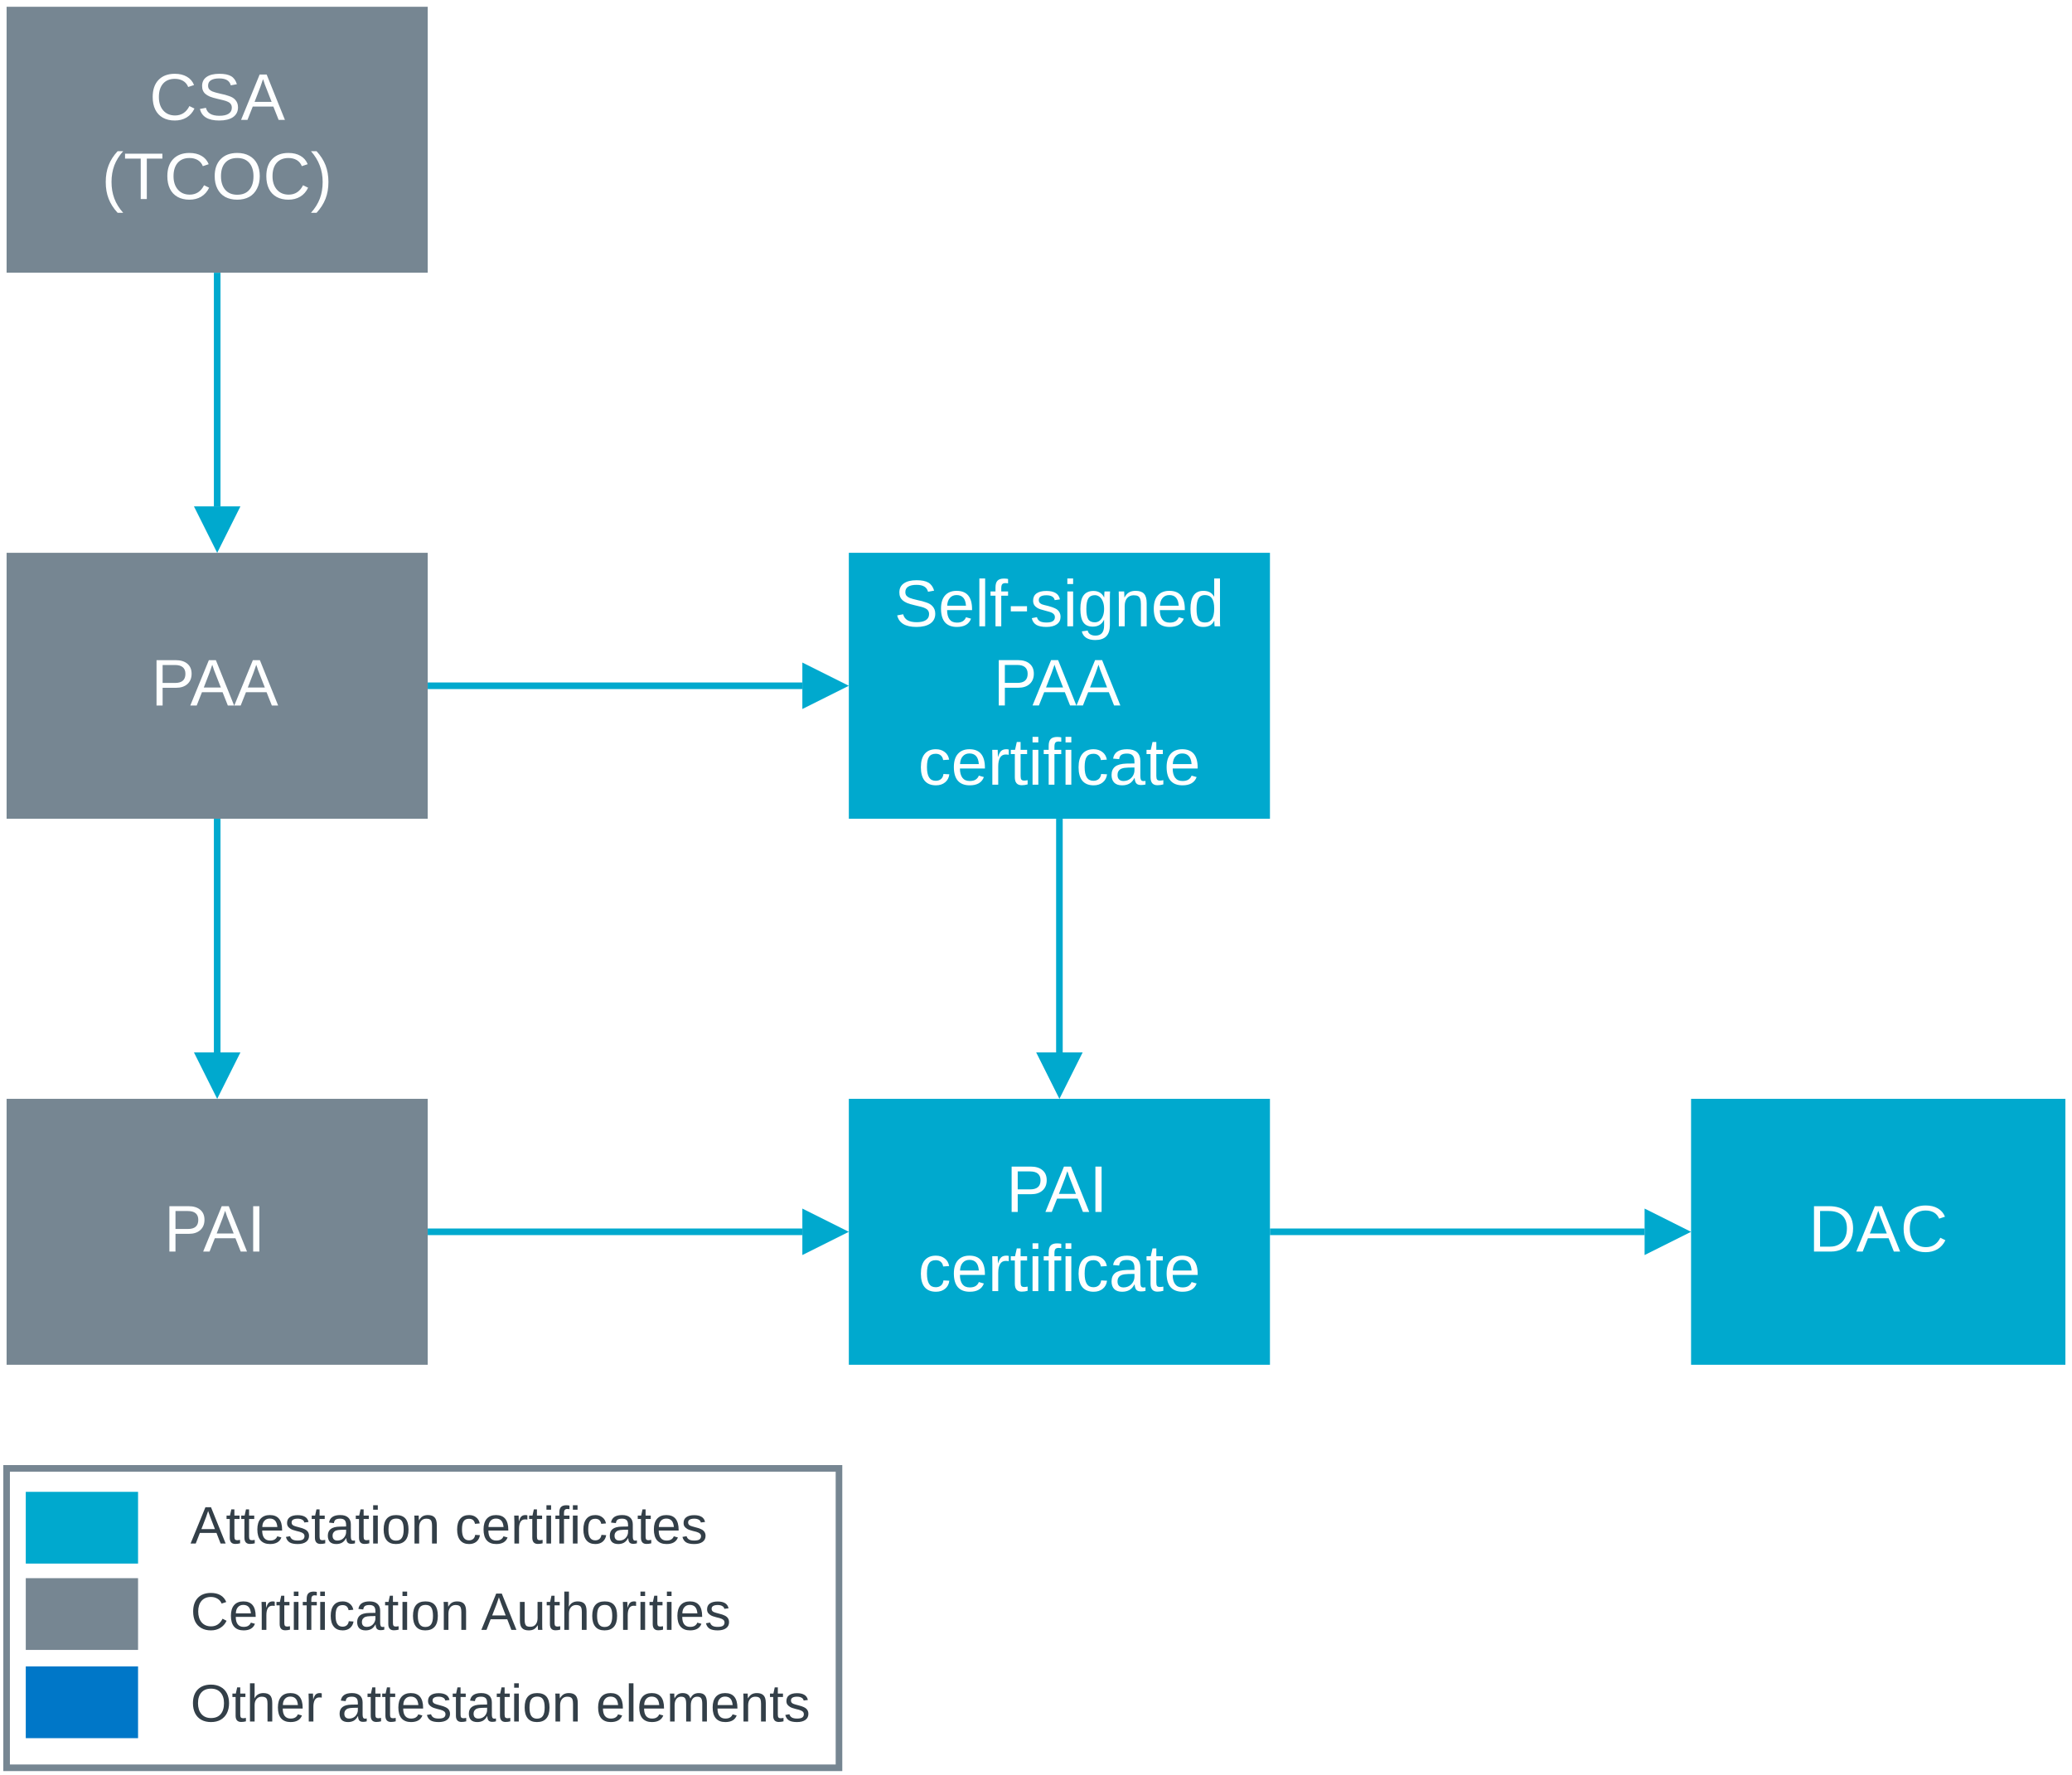
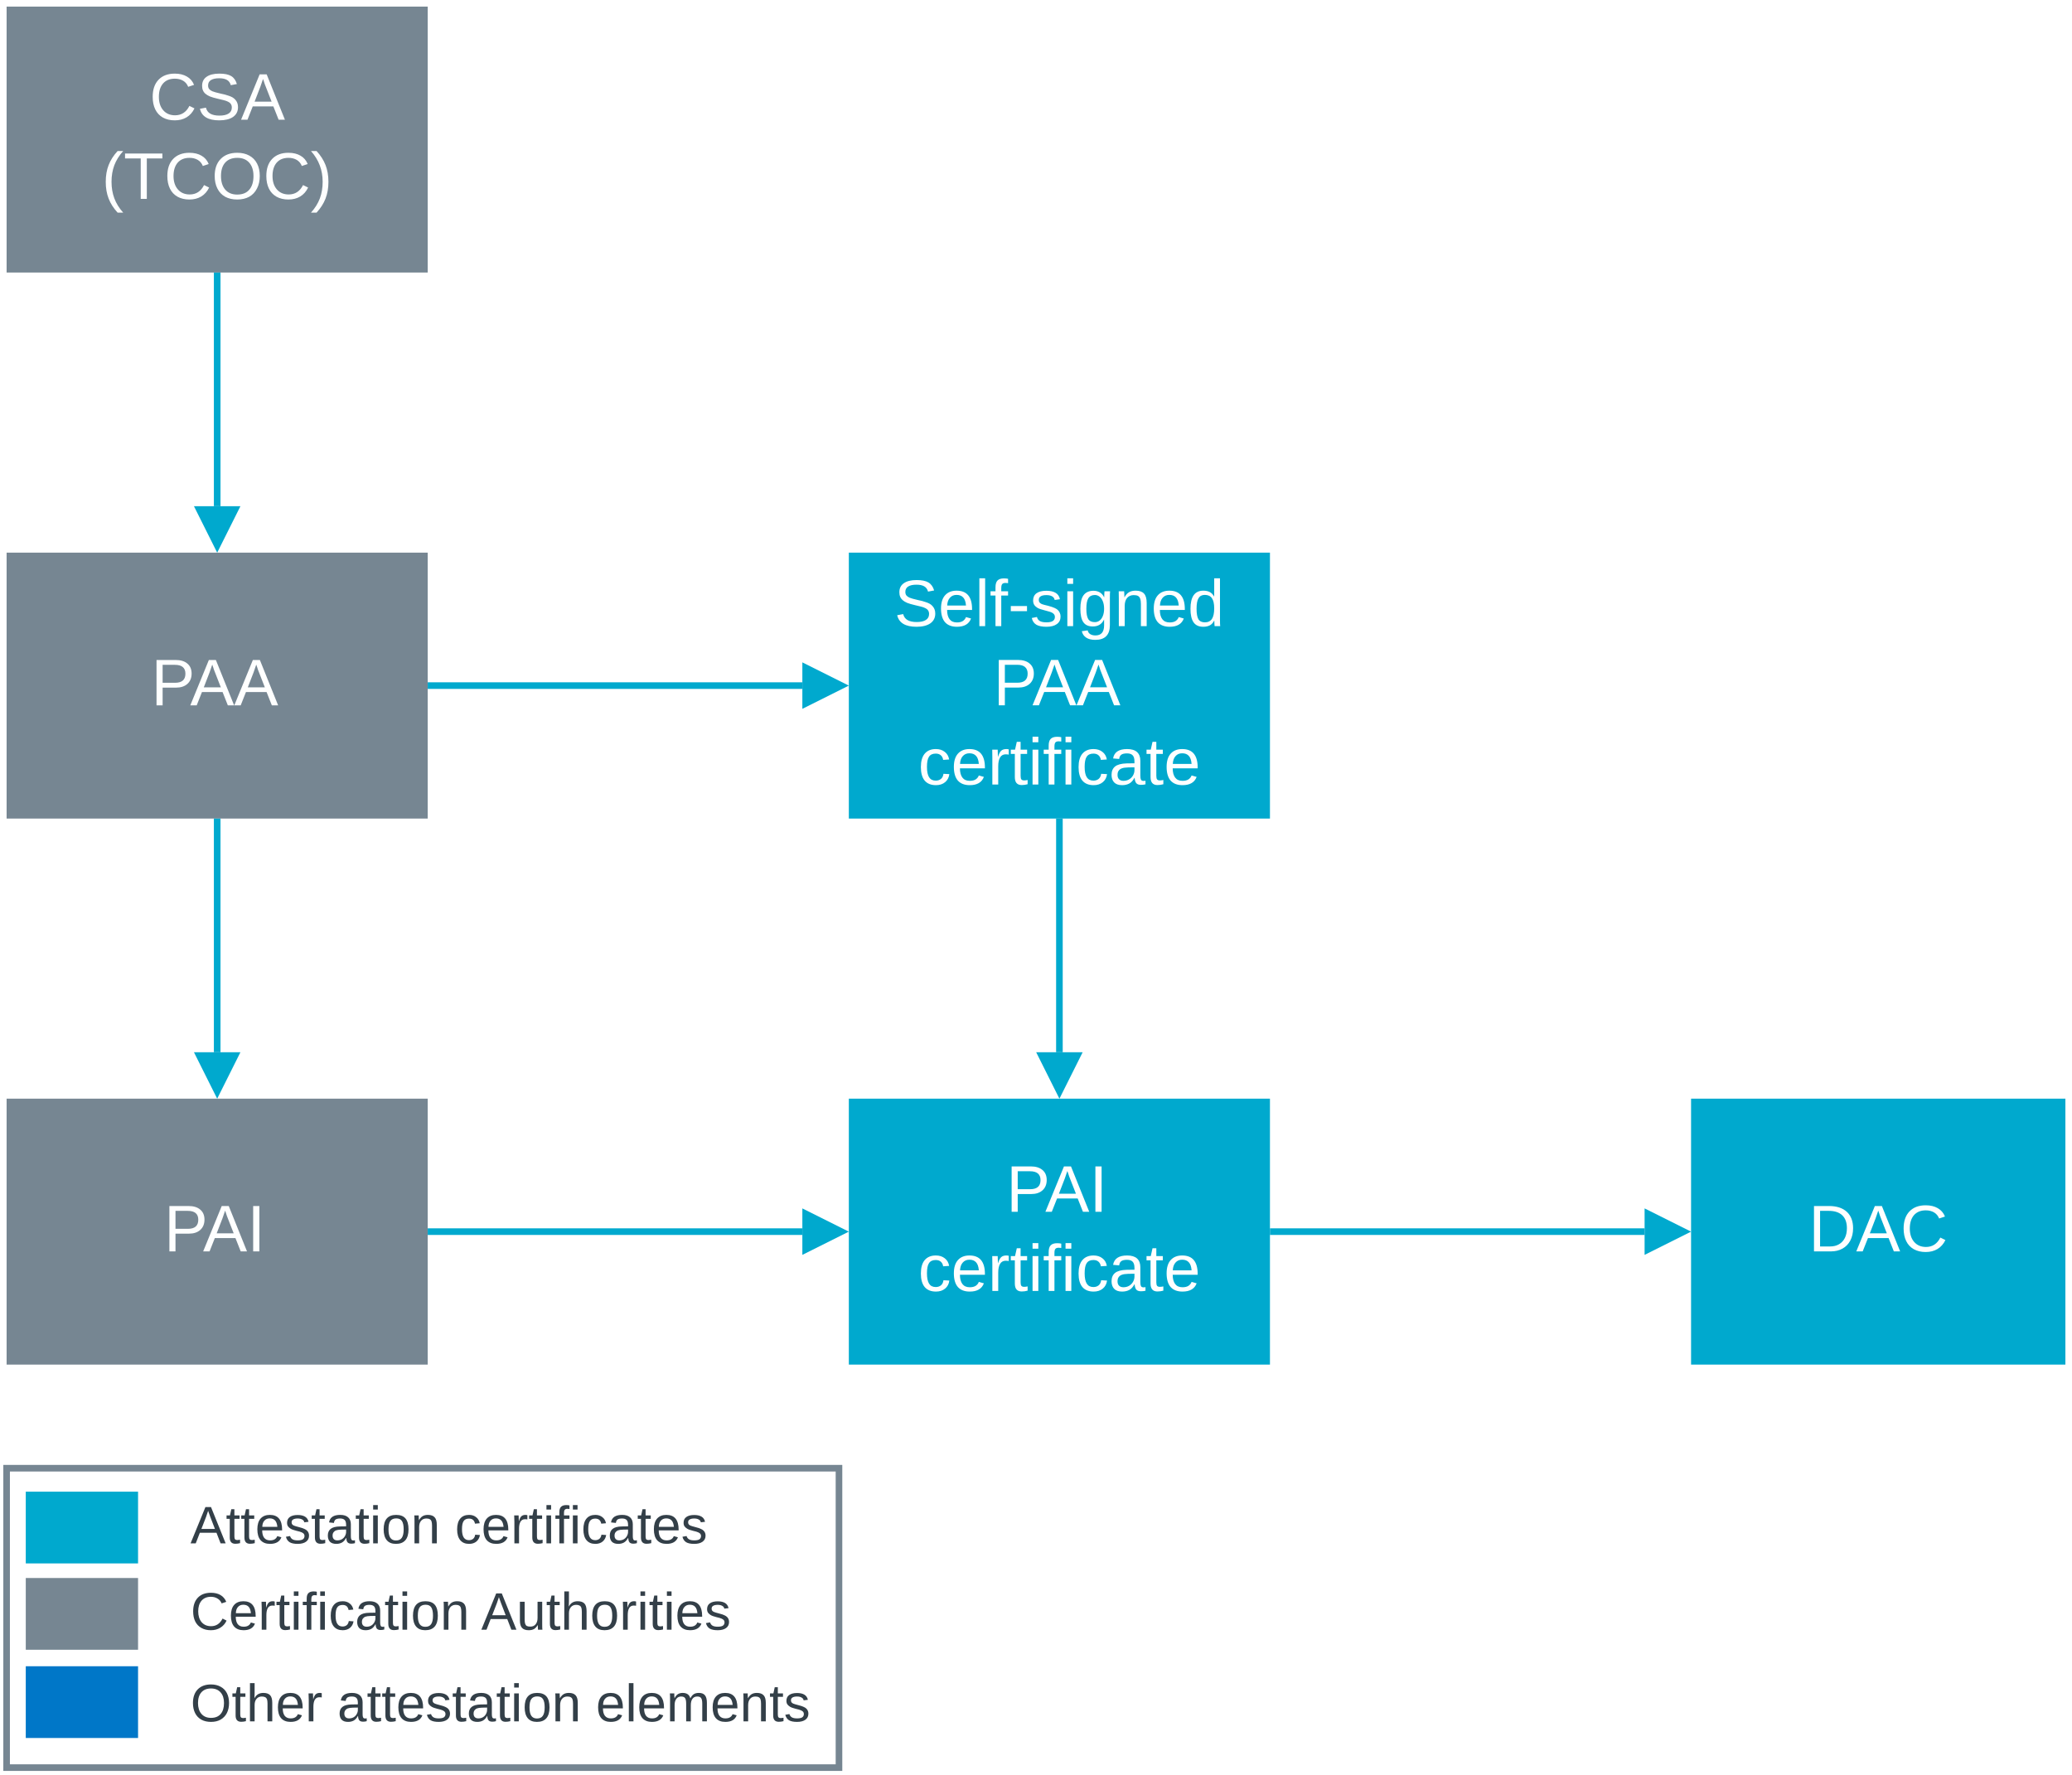
- <svg xmlns="http://www.w3.org/2000/svg" xmlns:xlink="http://www.w3.org/1999/xlink" width="4.358in" height="3.733in" viewBox="0 0 313.811 268.755" xml:space="preserve" color-interpolation-filters="sRGB" class="st12">
-   <style type="text/css">
- 	
- 		.st1 {fill:#768692;stroke:none;stroke-width:1}
- 		.st2 {fill:#feffff;font-family:Arial;font-size:0.833em}
- 		.st3 {font-size:1em}
- 		.st4 {fill:#00a9ce;stroke:none;stroke-width:1}
- 		.st5 {marker-end:url(#mrkr4-23);stroke:#00a9ce;stroke-linecap:butt;stroke-width:1}
- 		.st6 {fill:#00a9ce;fill-opacity:1;stroke:#00a9ce;stroke-opacity:1;stroke-width:0.284}
- 		.st7 {fill:none;stroke:#768692;stroke-width:1}
- 		.st8 {fill:none;stroke:none;stroke-width:1}
- 		.st9 {fill:#333f48;font-family:Arial;font-size:0.667em}
- 		.st10 {fill:#00a9ce;stroke:none;stroke-linecap:round;stroke-linejoin:round;stroke-width:0.75}
- 		.st11 {fill:#0077c8;stroke:none;stroke-width:1}
- 		.st12 {fill:none;fill-rule:evenodd;font-size:12px;overflow:visible;stroke-linecap:square;stroke-miterlimit:3}
- 	
- 	</style>
+ <svg xmlns="http://www.w3.org/2000/svg" xmlns:xlink="http://www.w3.org/1999/xlink" width="418.415" height="358.34" class="st12" color-interpolation-filters="sRGB" viewBox="0 0 313.811 268.755" xml:space="preserve">
+   <style type="text/css">.st1{fill:#768692;stroke:none;stroke-width:1}.st2{fill:#feffff;font-family:Arial;font-size:.833em}.st3{font-size:1em}.st4{fill:#00a9ce;stroke:none;stroke-width:1}.st5,.st6{stroke:#00a9ce}.st5{marker-end:url(#mrkr4-23);stroke-linecap:butt;stroke-width:1}.st6{fill:#00a9ce;fill-opacity:1;stroke-opacity:1;stroke-width:.284}.st7,.st8{fill:none;stroke:#768692;stroke-width:1}.st8{stroke:none}.st9{fill:#333f48;font-family:Arial;font-size:.667em}.st10{fill:#00a9ce;stroke:none;stroke-linecap:round;stroke-linejoin:round;stroke-width:.75}.st11{fill:#0077c8;stroke:none;stroke-width:1}.st12{fill:none;fill-rule:evenodd;font-size:12px;overflow:visible;stroke-linecap:square;stroke-miterlimit:3}</style>
  <defs id="Markers">
    <g id="lend4">
-       <path d="M 2 1 L 0 0 L 2 -1 L 2 1 " style="stroke:none" />
+       <path d="M 2 1 L 0 0 L 2 -1 L 2 1" style="stroke:none" />
    </g>
-     <marker id="mrkr4-23" class="st6" refX="-7.04" orient="auto" markerUnits="strokeWidth" overflow="visible">
-       <use xlink:href="#lend4" transform="scale(-3.52,-3.52) " />
+     <marker id="mrkr4-23" class="st6" markerUnits="strokeWidth" orient="auto" overflow="visible" refX="-7.04">
+       <use transform="scale(-3.52,-3.52)" xlink:href="#lend4" />
    </marker>
  </defs>
  <g>
    <g id="shape3364-1" transform="translate(1,-227.473)">
-       <rect x="0" y="228.473" width="63.779" height="40.282" class="st1" />
-       <text x="21.61" y="245.61" class="st2">CSA <tspan x="14.39" dy="1.2em" class="st3">(TCOC)</tspan>
+       <rect width="63.779" height="40.282" x="0" y="228.473" class="st1" />
+       <text x="21.61" y="245.61" class="st2">CSA <tspan x="14.39" class="st3" dy="1.2em">(TCOC)</tspan>
      </text>
    </g>
    <g id="shape3365-5" transform="translate(1,-62.0495)">
-       <rect x="0" y="228.473" width="63.779" height="40.282" class="st1" />
+       <rect width="63.779" height="40.282" x="0" y="228.473" class="st1" />
      <text x="23.83" y="251.61" class="st2">PAI</text>
    </g>
    <g id="shape3366-8" transform="translate(128.559,-62.0495)">
-       <rect x="0" y="228.473" width="63.779" height="40.282" class="st4" />
-       <text x="23.83" y="245.61" class="st2">PAI <tspan x="10.49" dy="1.2em" class="st3">certificate</tspan>
+       <rect width="63.779" height="40.282" x="0" y="228.473" class="st4" />
+       <text x="23.83" y="245.61" class="st2">PAI <tspan x="10.49" class="st3" dy="1.2em">certificate</tspan>
      </text>
    </g>
    <g id="shape3367-12" transform="translate(256.118,-62.0495)">
-       <rect x="0" y="228.473" width="56.693" height="40.282" class="st4" />
+       <rect width="56.693" height="40.282" x="0" y="228.473" class="st4" />
      <text x="17.79" y="251.61" class="st2">DAC</text>
    </g>
    <g id="shape3418-15" transform="translate(1,-144.761)">
-       <rect x="0" y="228.473" width="63.779" height="40.282" class="st1" />
+       <rect width="63.779" height="40.282" x="0" y="228.473" class="st1" />
      <text x="21.88" y="251.61" class="st2">PAA</text>
    </g>
    <g id="shape3419-18" transform="translate(25.8031,-227.473)">
      <path d="M7.09 268.76 L7.09 304.15" class="st5" />
    </g>
    <g id="shape3420-24" transform="translate(25.8031,-144.761)">
      <path d="M7.09 268.76 L7.09 304.15" class="st5" />
    </g>
    <g id="shape3445-29" transform="translate(128.559,-144.761)">
-       <rect x="0" y="228.473" width="63.779" height="40.282" class="st4" />
-       <text x="6.87" y="239.61" class="st2">Self-signed <tspan x="21.88" dy="1.2em" class="st3">PAA</tspan>
-         <tspan x="10.49" dy="1.2em" class="st3">certificate</tspan>
+       <rect width="63.779" height="40.282" x="0" y="228.473" class="st4" />
+       <text x="6.87" y="239.61" class="st2">Self-signed <tspan x="21.88" class="st3" dy="1.2em">PAA</tspan>
+         <tspan x="10.49" class="st3" dy="1.2em">certificate</tspan>
      </text>
    </g>
    <g id="shape3449-34" transform="translate(192.339,-75.1038)">
      <path d="M0 261.67 L56.74 261.67" class="st5" />
    </g>
    <g id="group3458-39" transform="translate(1,-1)">
      <g id="shape3451-40">
-         <rect x="0" y="223.401" width="126.067" height="45.354" class="st7" />
+         <rect width="126.067" height="45.354" x="0" y="223.401" class="st7" />
      </g>
      <g id="shape3452-42" transform="translate(2.904,-17.8541)">
-         <rect x="0" y="257.887" width="17.005" height="10.868" class="st1" />
+         <rect width="17.005" height="10.868" x="0" y="257.887" class="st1" />
      </g>
      <g id="shape3453-44" transform="translate(23.8477,-18.3749)">
-         <rect x="0" y="258.929" width="102.219" height="9.826" class="st8" />
+         <rect width="102.219" height="9.826" x="0" y="258.929" class="st8" />
        <text x="4" y="266.24" class="st9">Certification Authorities</text>
      </g>
      <g id="shape3454-47" transform="translate(2.904,-30.9324)">
-         <rect x="0" y="257.887" width="17.005" height="10.868" class="st10" />
+         <rect width="17.005" height="10.868" x="0" y="257.887" class="st10" />
      </g>
      <g id="shape3455-49" transform="translate(23.8477,-31.4532)">
-         <rect x="0" y="258.929" width="102.219" height="9.826" class="st8" />
+         <rect width="102.219" height="9.826" x="0" y="258.929" class="st8" />
        <text x="4" y="266.24" class="st9">Attestation certificates</text>
      </g>
      <g id="shape3456-52" transform="translate(2.904,-4.48726)">
-         <rect x="0" y="257.887" width="17.005" height="10.868" class="st11" />
+         <rect width="17.005" height="10.868" x="0" y="257.887" class="st11" />
      </g>
      <g id="shape3457-54" transform="translate(23.8477,-4.48726)">
-         <rect x="0" y="258.929" width="102.219" height="9.826" class="st8" />
+         <rect width="102.219" height="9.826" x="0" y="258.929" class="st8" />
        <text x="4" y="266.24" class="st9">Other attestation elements</text>
      </g>
    </g>
    <g id="shape3480-57" transform="translate(64.7795,-157.816)">
      <path d="M0 261.67 L56.74 261.67" class="st5" />
    </g>
    <g id="shape3484-62" transform="translate(64.7795,-75.1038)">
      <path d="M0 261.67 L56.74 261.67" class="st5" />
    </g>
    <g id="shape3486-67" transform="translate(153.362,-144.761)">
      <path d="M7.09 268.76 L7.09 304.15" class="st5" />
    </g>
  </g>
</svg>
